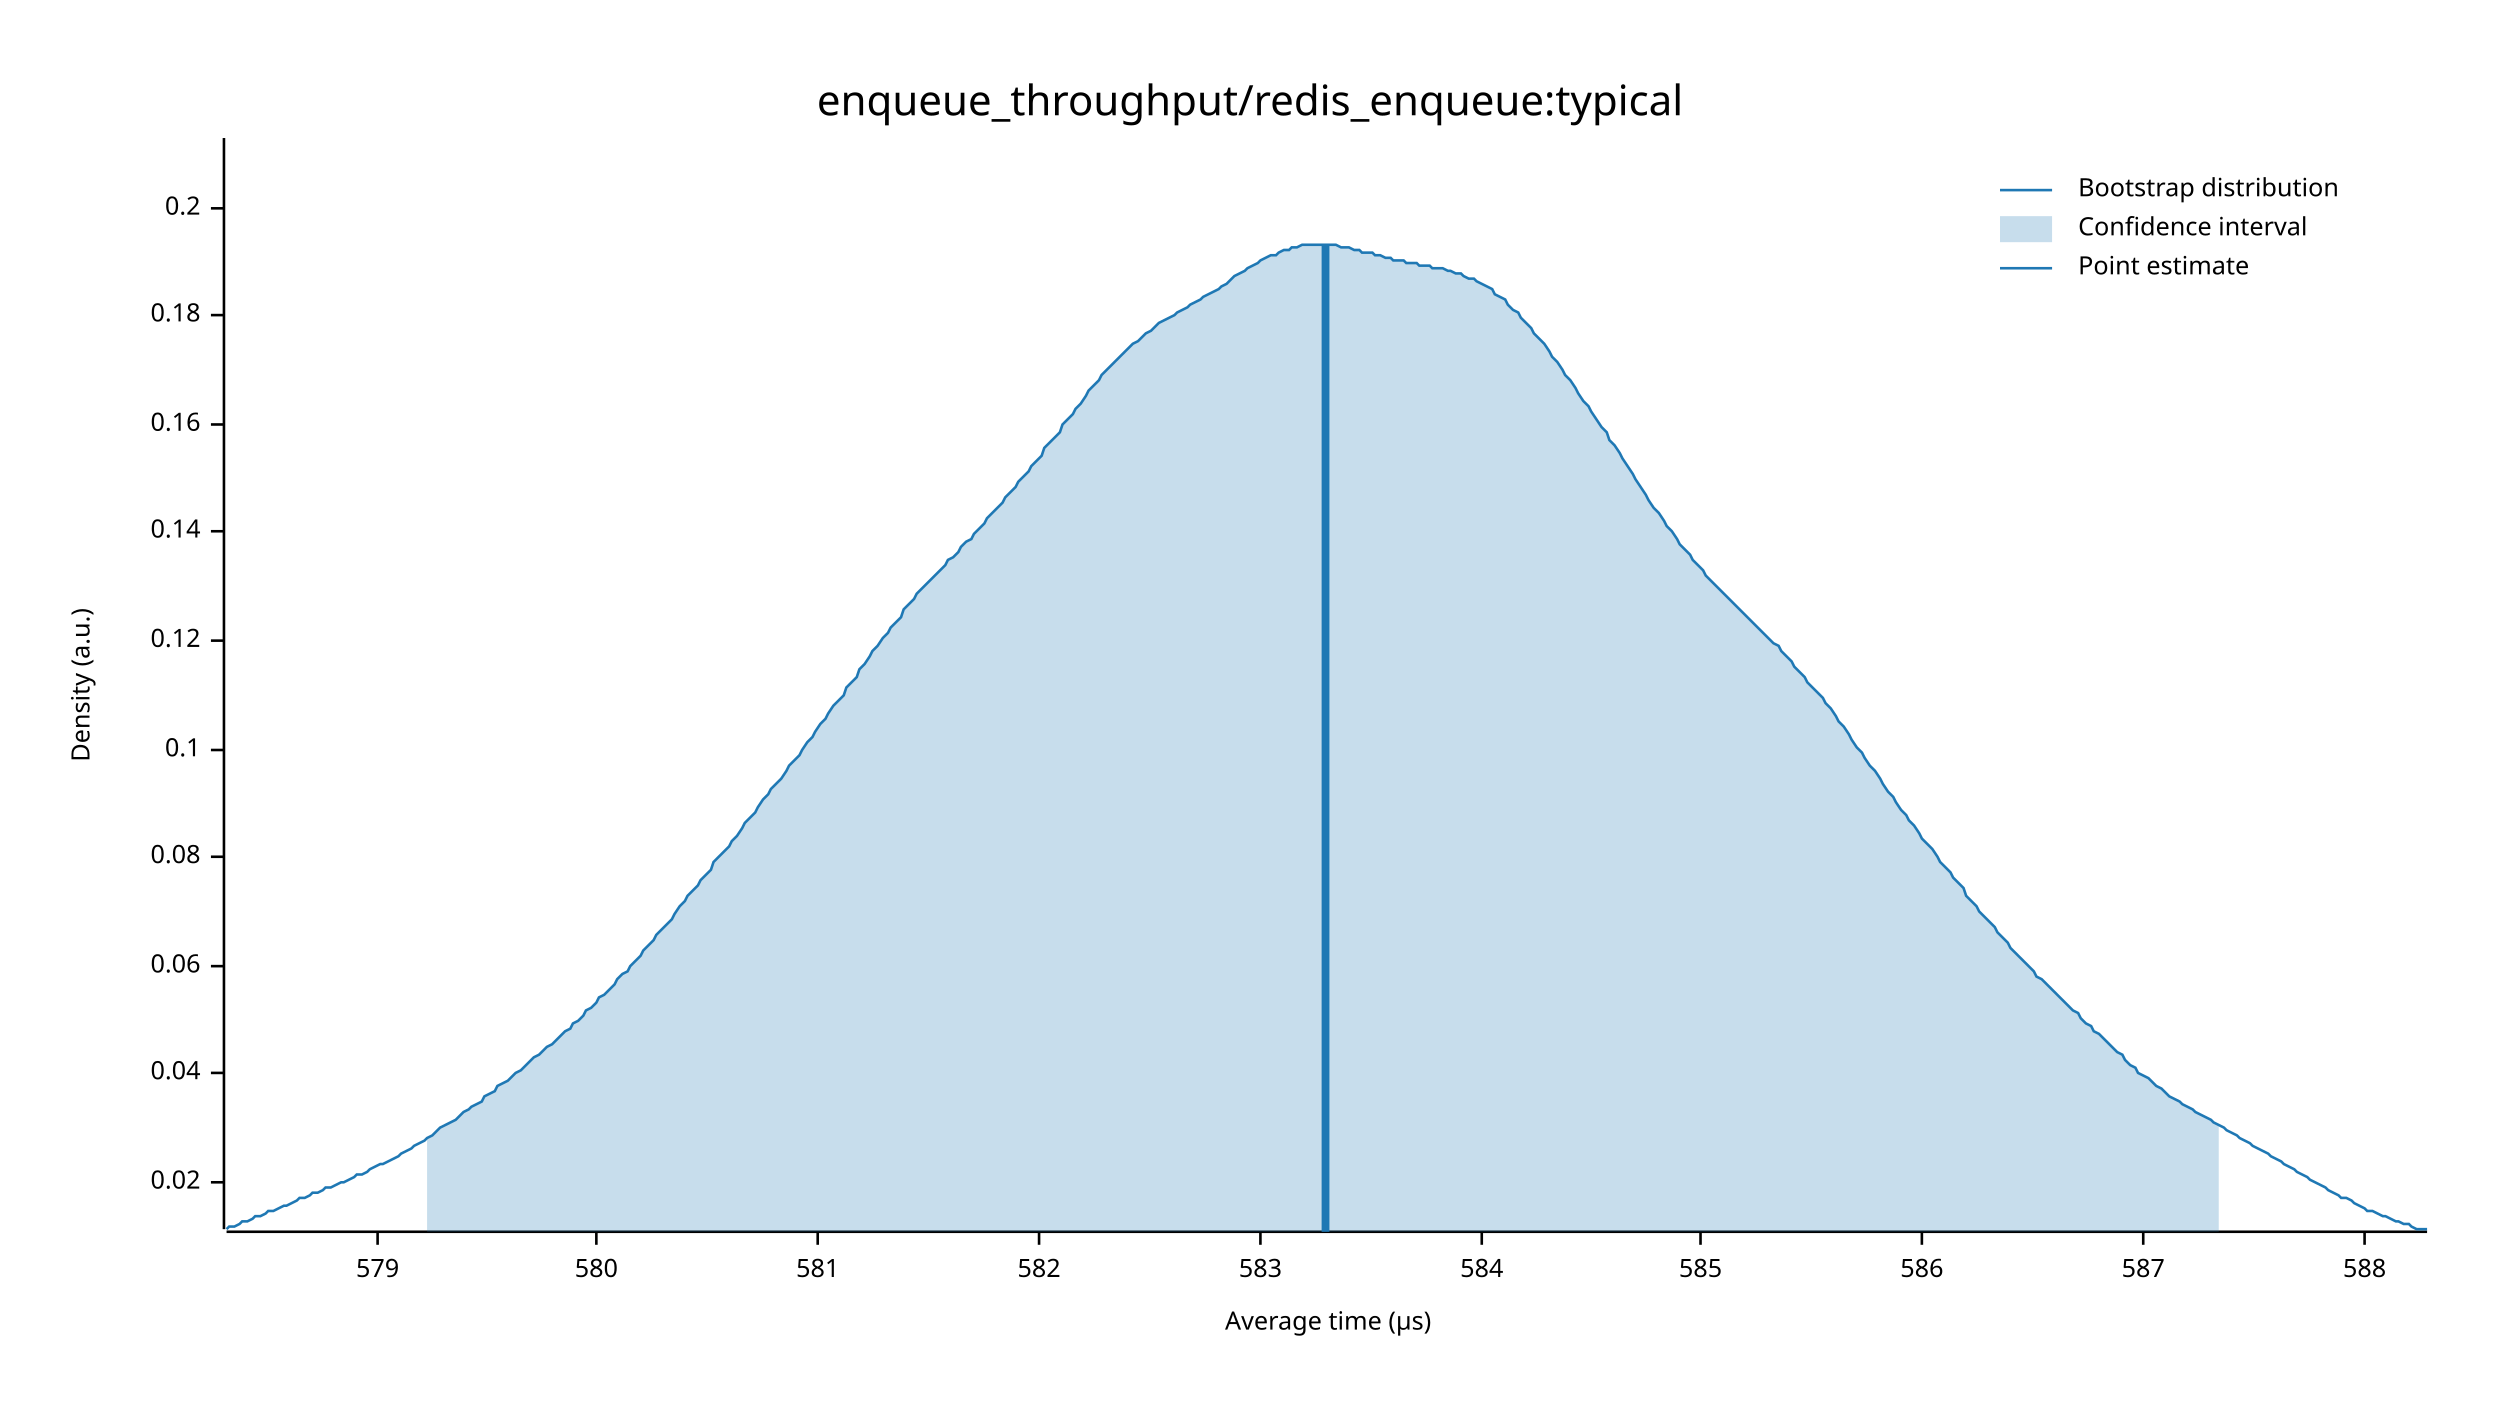
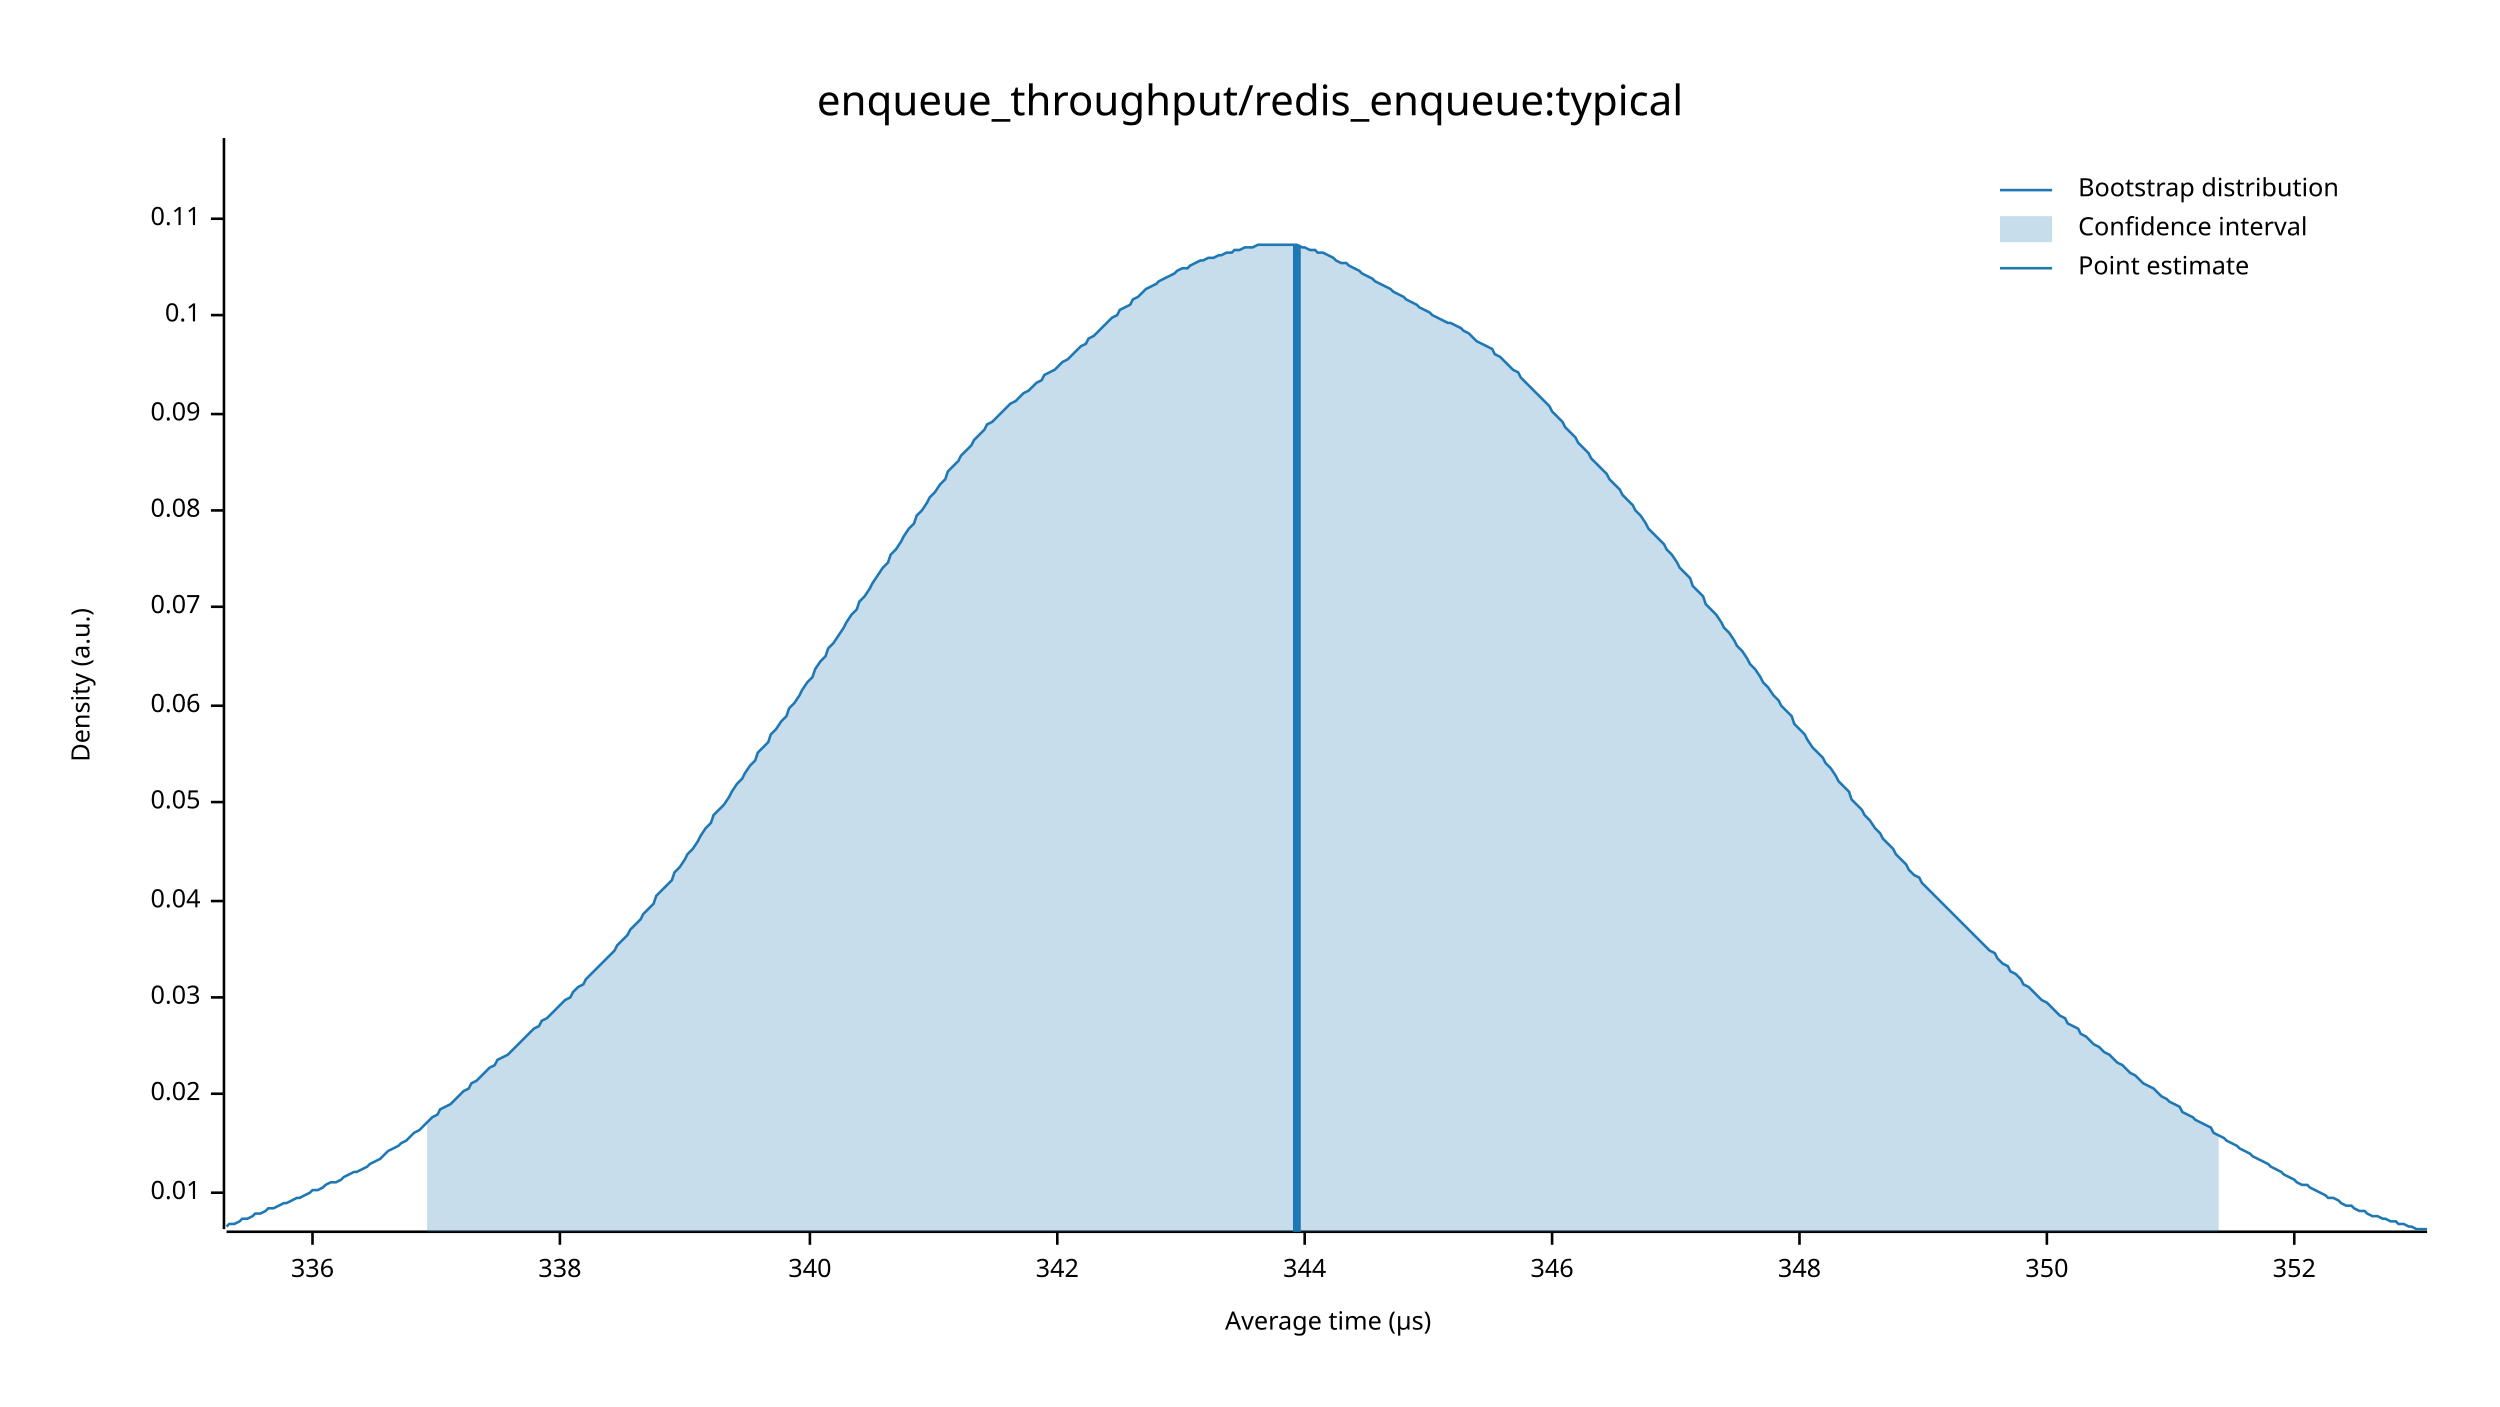
<svg xmlns="http://www.w3.org/2000/svg" width="960" height="540" viewBox="0 0 960 540">
  <text x="480" y="32" dy="0.76em" text-anchor="middle" font-family="sans-serif" font-size="16.129" opacity="1" fill="#000000">
enqueue_throughput/redis_enqueue:typical
</text>
  <text x="27" y="263" dy="0.76em" text-anchor="middle" font-family="sans-serif" font-size="9.677" opacity="1" fill="#000000" transform="rotate(270, 27, 263)">
Density (a.u.)
</text>
  <text x="510" y="513" dy="-0.5ex" text-anchor="middle" font-family="sans-serif" font-size="9.677" opacity="1" fill="#000000">
Average time (µs)
</text>
  <polyline fill="none" opacity="1" stroke="#000000" stroke-width="1" points="86,53 86,472 " />
-   <text x="77" y="454" dy="0.5ex" text-anchor="end" font-family="sans-serif" font-size="9.677" opacity="1" fill="#000000">
+   <text x="77" y="458" dy="0.5ex" text-anchor="end" font-family="sans-serif" font-size="9.677" opacity="1" fill="#000000">
+ 0.01
+ </text>
+   <polyline fill="none" opacity="1" stroke="#000000" stroke-width="1" points="81,458 86,458 " />
+   <text x="77" y="420" dy="0.5ex" text-anchor="end" font-family="sans-serif" font-size="9.677" opacity="1" fill="#000000">
0.02
</text>
-   <polyline fill="none" opacity="1" stroke="#000000" stroke-width="1" points="81,454 86,454 " />
-   <text x="77" y="412" dy="0.5ex" text-anchor="end" font-family="sans-serif" font-size="9.677" opacity="1" fill="#000000">
+   <polyline fill="none" opacity="1" stroke="#000000" stroke-width="1" points="81,420 86,420 " />
+   <text x="77" y="383" dy="0.5ex" text-anchor="end" font-family="sans-serif" font-size="9.677" opacity="1" fill="#000000">
+ 0.03
+ </text>
+   <polyline fill="none" opacity="1" stroke="#000000" stroke-width="1" points="81,383 86,383 " />
+   <text x="77" y="346" dy="0.5ex" text-anchor="end" font-family="sans-serif" font-size="9.677" opacity="1" fill="#000000">
0.04
</text>
-   <polyline fill="none" opacity="1" stroke="#000000" stroke-width="1" points="81,412 86,412 " />
-   <text x="77" y="371" dy="0.5ex" text-anchor="end" font-family="sans-serif" font-size="9.677" opacity="1" fill="#000000">
+   <polyline fill="none" opacity="1" stroke="#000000" stroke-width="1" points="81,346 86,346 " />
+   <text x="77" y="308" dy="0.5ex" text-anchor="end" font-family="sans-serif" font-size="9.677" opacity="1" fill="#000000">
+ 0.05
+ </text>
+   <polyline fill="none" opacity="1" stroke="#000000" stroke-width="1" points="81,308 86,308 " />
+   <text x="77" y="271" dy="0.5ex" text-anchor="end" font-family="sans-serif" font-size="9.677" opacity="1" fill="#000000">
0.06
</text>
-   <polyline fill="none" opacity="1" stroke="#000000" stroke-width="1" points="81,371 86,371 " />
-   <text x="77" y="329" dy="0.5ex" text-anchor="end" font-family="sans-serif" font-size="9.677" opacity="1" fill="#000000">
+   <polyline fill="none" opacity="1" stroke="#000000" stroke-width="1" points="81,271 86,271 " />
+   <text x="77" y="233" dy="0.5ex" text-anchor="end" font-family="sans-serif" font-size="9.677" opacity="1" fill="#000000">
+ 0.07
+ </text>
+   <polyline fill="none" opacity="1" stroke="#000000" stroke-width="1" points="81,233 86,233 " />
+   <text x="77" y="196" dy="0.5ex" text-anchor="end" font-family="sans-serif" font-size="9.677" opacity="1" fill="#000000">
0.08
</text>
-   <polyline fill="none" opacity="1" stroke="#000000" stroke-width="1" points="81,329 86,329 " />
-   <text x="77" y="288" dy="0.5ex" text-anchor="end" font-family="sans-serif" font-size="9.677" opacity="1" fill="#000000">
+   <polyline fill="none" opacity="1" stroke="#000000" stroke-width="1" points="81,196 86,196 " />
+   <text x="77" y="159" dy="0.5ex" text-anchor="end" font-family="sans-serif" font-size="9.677" opacity="1" fill="#000000">
+ 0.09
+ </text>
+   <polyline fill="none" opacity="1" stroke="#000000" stroke-width="1" points="81,159 86,159 " />
+   <text x="77" y="121" dy="0.5ex" text-anchor="end" font-family="sans-serif" font-size="9.677" opacity="1" fill="#000000">
0.1
</text>
-   <polyline fill="none" opacity="1" stroke="#000000" stroke-width="1" points="81,288 86,288 " />
-   <text x="77" y="246" dy="0.5ex" text-anchor="end" font-family="sans-serif" font-size="9.677" opacity="1" fill="#000000">
- 0.12
+   <polyline fill="none" opacity="1" stroke="#000000" stroke-width="1" points="81,121 86,121 " />
+   <text x="77" y="84" dy="0.5ex" text-anchor="end" font-family="sans-serif" font-size="9.677" opacity="1" fill="#000000">
+ 0.11
</text>
-   <polyline fill="none" opacity="1" stroke="#000000" stroke-width="1" points="81,246 86,246 " />
-   <text x="77" y="204" dy="0.5ex" text-anchor="end" font-family="sans-serif" font-size="9.677" opacity="1" fill="#000000">
- 0.14
+   <polyline fill="none" opacity="1" stroke="#000000" stroke-width="1" points="81,84 86,84 " />
+   <polyline fill="none" opacity="1" stroke="#000000" stroke-width="1" points="87,473 932,473 " />
+   <text x="120" y="483" dy="0.76em" text-anchor="middle" font-family="sans-serif" font-size="9.677" opacity="1" fill="#000000">
+ 336
</text>
-   <polyline fill="none" opacity="1" stroke="#000000" stroke-width="1" points="81,204 86,204 " />
-   <text x="77" y="163" dy="0.5ex" text-anchor="end" font-family="sans-serif" font-size="9.677" opacity="1" fill="#000000">
- 0.16
+   <polyline fill="none" opacity="1" stroke="#000000" stroke-width="1" points="120,473 120,478 " />
+   <text x="215" y="483" dy="0.76em" text-anchor="middle" font-family="sans-serif" font-size="9.677" opacity="1" fill="#000000">
+ 338
</text>
-   <polyline fill="none" opacity="1" stroke="#000000" stroke-width="1" points="81,163 86,163 " />
-   <text x="77" y="121" dy="0.5ex" text-anchor="end" font-family="sans-serif" font-size="9.677" opacity="1" fill="#000000">
- 0.18
+   <polyline fill="none" opacity="1" stroke="#000000" stroke-width="1" points="215,473 215,478 " />
+   <text x="311" y="483" dy="0.76em" text-anchor="middle" font-family="sans-serif" font-size="9.677" opacity="1" fill="#000000">
+ 340
</text>
-   <polyline fill="none" opacity="1" stroke="#000000" stroke-width="1" points="81,121 86,121 " />
-   <text x="77" y="80" dy="0.5ex" text-anchor="end" font-family="sans-serif" font-size="9.677" opacity="1" fill="#000000">
- 0.2
+   <polyline fill="none" opacity="1" stroke="#000000" stroke-width="1" points="311,473 311,478 " />
+   <text x="406" y="483" dy="0.76em" text-anchor="middle" font-family="sans-serif" font-size="9.677" opacity="1" fill="#000000">
+ 342
</text>
-   <polyline fill="none" opacity="1" stroke="#000000" stroke-width="1" points="81,80 86,80 " />
-   <polyline fill="none" opacity="1" stroke="#000000" stroke-width="1" points="87,473 932,473 " />
-   <text x="145" y="483" dy="0.76em" text-anchor="middle" font-family="sans-serif" font-size="9.677" opacity="1" fill="#000000">
- 579
+   <polyline fill="none" opacity="1" stroke="#000000" stroke-width="1" points="406,473 406,478 " />
+   <text x="501" y="483" dy="0.76em" text-anchor="middle" font-family="sans-serif" font-size="9.677" opacity="1" fill="#000000">
+ 344
</text>
-   <polyline fill="none" opacity="1" stroke="#000000" stroke-width="1" points="145,473 145,478 " />
-   <text x="229" y="483" dy="0.76em" text-anchor="middle" font-family="sans-serif" font-size="9.677" opacity="1" fill="#000000">
- 580
+   <polyline fill="none" opacity="1" stroke="#000000" stroke-width="1" points="501,473 501,478 " />
+   <text x="596" y="483" dy="0.76em" text-anchor="middle" font-family="sans-serif" font-size="9.677" opacity="1" fill="#000000">
+ 346
</text>
-   <polyline fill="none" opacity="1" stroke="#000000" stroke-width="1" points="229,473 229,478 " />
-   <text x="314" y="483" dy="0.76em" text-anchor="middle" font-family="sans-serif" font-size="9.677" opacity="1" fill="#000000">
- 581
+   <polyline fill="none" opacity="1" stroke="#000000" stroke-width="1" points="596,473 596,478 " />
+   <text x="691" y="483" dy="0.76em" text-anchor="middle" font-family="sans-serif" font-size="9.677" opacity="1" fill="#000000">
+ 348
</text>
-   <polyline fill="none" opacity="1" stroke="#000000" stroke-width="1" points="314,473 314,478 " />
-   <text x="399" y="483" dy="0.76em" text-anchor="middle" font-family="sans-serif" font-size="9.677" opacity="1" fill="#000000">
- 582
+   <polyline fill="none" opacity="1" stroke="#000000" stroke-width="1" points="691,473 691,478 " />
+   <text x="786" y="483" dy="0.76em" text-anchor="middle" font-family="sans-serif" font-size="9.677" opacity="1" fill="#000000">
+ 350
</text>
-   <polyline fill="none" opacity="1" stroke="#000000" stroke-width="1" points="399,473 399,478 " />
-   <text x="484" y="483" dy="0.76em" text-anchor="middle" font-family="sans-serif" font-size="9.677" opacity="1" fill="#000000">
- 583
+   <polyline fill="none" opacity="1" stroke="#000000" stroke-width="1" points="786,473 786,478 " />
+   <text x="881" y="483" dy="0.76em" text-anchor="middle" font-family="sans-serif" font-size="9.677" opacity="1" fill="#000000">
+ 352
</text>
-   <polyline fill="none" opacity="1" stroke="#000000" stroke-width="1" points="484,473 484,478 " />
-   <text x="569" y="483" dy="0.76em" text-anchor="middle" font-family="sans-serif" font-size="9.677" opacity="1" fill="#000000">
- 584
- </text>
-   <polyline fill="none" opacity="1" stroke="#000000" stroke-width="1" points="569,473 569,478 " />
-   <text x="653" y="483" dy="0.76em" text-anchor="middle" font-family="sans-serif" font-size="9.677" opacity="1" fill="#000000">
- 585
- </text>
-   <polyline fill="none" opacity="1" stroke="#000000" stroke-width="1" points="653,473 653,478 " />
-   <text x="738" y="483" dy="0.76em" text-anchor="middle" font-family="sans-serif" font-size="9.677" opacity="1" fill="#000000">
- 586
- </text>
-   <polyline fill="none" opacity="1" stroke="#000000" stroke-width="1" points="738,473 738,478 " />
-   <text x="823" y="483" dy="0.76em" text-anchor="middle" font-family="sans-serif" font-size="9.677" opacity="1" fill="#000000">
- 587
- </text>
-   <polyline fill="none" opacity="1" stroke="#000000" stroke-width="1" points="823,473 823,478 " />
-   <text x="908" y="483" dy="0.76em" text-anchor="middle" font-family="sans-serif" font-size="9.677" opacity="1" fill="#000000">
- 588
- </text>
-   <polyline fill="none" opacity="1" stroke="#000000" stroke-width="1" points="908,473 908,478 " />
-   <polyline fill="none" opacity="1" stroke="#1F78B4" stroke-width="1" points="87,472 88,471 90,471 92,470 93,469 95,469 97,468 98,467 100,467 102,466 103,465 105,465 107,464 109,463 110,463 112,462 114,461 115,460 117,460 119,459 120,458 122,458 124,457 125,456 127,456 129,455 131,454 132,454 134,453 136,452 137,451 139,451 141,450 142,449 144,448 146,447 147,447 149,446 151,445 153,444 154,443 156,442 158,441 159,440 161,439 163,438 164,437 166,436 168,434 169,433 171,432 173,431 175,430 176,429 178,427 180,426 181,425 183,424 185,423 186,421 188,420 190,419 191,417 193,416 195,415 197,413 198,412 200,411 202,409 203,408 205,406 207,405 208,404 210,402 212,401 214,399 215,398 217,396 219,395 220,393 222,392 224,390 225,388 227,387 229,385 230,383 232,382 234,380 236,378 237,376 239,374 241,373 242,371 244,369 246,367 247,365 249,363 251,361 252,359 254,357 256,355 258,353 259,351 261,348 263,346 264,344 266,342 268,340 269,338 271,336 273,334 274,331 276,329 278,327 280,325 281,323 283,321 285,318 286,316 288,314 290,312 291,310 293,307 295,305 296,303 298,301 300,299 302,296 303,294 305,292 307,290 308,288 310,285 312,283 313,281 315,278 317,276 318,274 320,271 322,269 324,267 325,264 327,262 329,260 330,257 332,255 334,252 335,250 337,248 339,245 341,243 342,241 344,239 346,237 347,234 349,232 351,230 352,228 354,226 356,224 357,223 359,221 361,219 363,217 364,215 366,214 368,212 369,210 371,208 373,207 374,205 376,203 378,201 379,199 381,197 383,195 385,193 386,191 388,189 390,187 391,185 393,183 395,181 396,179 398,177 400,175 401,172 403,170 405,168 407,166 408,163 410,161 412,159 413,157 415,155 417,152 418,150 420,148 422,146 423,144 425,142 427,140 429,138 430,137 432,135 434,133 435,132 437,131 439,129 440,128 442,127 444,125 445,124 447,123 449,122 451,121 452,120 454,119 456,118 457,117 459,116 461,115 462,114 464,113 466,112 468,111 469,110 471,109 473,107 474,106 476,105 478,104 479,103 481,102 483,101 484,100 486,99 488,98 490,98 491,97 493,96 495,96 496,95 498,95 500,94 501,94 503,94 505,94 506,94 508,94 510,94 512,94 513,94 515,95 517,95 518,95 520,96 522,96 523,97 525,97 527,97 528,98 530,98 532,99 534,99 535,100 537,100 539,100 540,101 542,101 544,101 545,102 547,102 549,102 550,103 552,103 554,103 556,104 557,104 559,105 561,105 562,106 564,107 566,107 567,108 569,109 571,110 573,111 574,113 576,114 578,115 579,117 581,119 583,120 584,122 586,124 588,126 589,128 591,130 593,132 595,135 596,137 598,139 600,142 601,144 603,146 605,149 606,151 608,154 610,156 611,158 613,161 615,164 617,166 618,169 620,171 622,174 623,176 625,179 627,182 628,184 630,187 632,190 633,192 635,195 637,197 639,200 640,202 642,204 644,207 645,209 647,211 649,213 650,215 652,217 654,219 655,221 657,223 659,225 661,227 662,228 664,230 666,232 667,233 669,235 671,237 672,238 674,240 676,242 677,243 679,245 681,247 683,248 684,250 686,252 688,254 689,256 691,258 693,260 694,262 696,264 698,266 700,268 701,270 703,272 705,275 706,277 708,279 710,282 711,284 713,287 715,289 716,291 718,294 720,296 722,299 723,301 725,304 727,306 728,308 730,311 732,313 733,315 735,317 737,320 738,322 740,324 742,326 744,329 745,331 747,333 749,335 750,337 752,339 754,341 755,344 757,346 759,348 760,350 762,352 764,354 766,356 767,358 769,360 771,362 772,364 774,366 776,368 777,369 779,371 781,373 782,375 784,376 786,378 788,380 789,381 791,383 793,385 794,386 796,388 798,389 799,391 801,393 803,394 804,396 806,397 808,399 810,401 811,402 813,404 815,405 816,407 818,409 820,410 821,412 823,413 825,414 827,416 828,417 830,418 832,420 833,421 835,422 837,423 838,424 840,425 842,426 843,427 845,428 847,429 849,430 850,431 852,432 854,433 855,434 857,435 859,436 860,437 862,438 864,439 865,440 867,441 869,442 871,443 872,444 874,445 876,446 877,447 879,448 881,449 882,450 884,451 886,452 887,453 889,454 891,455 893,456 894,457 896,458 898,459 899,460 901,460 903,461 904,462 906,463 908,464 909,465 911,465 913,466 915,467 916,467 918,468 920,469 921,469 923,470 925,470 926,471 928,472 930,472 932,472 " />
-   <polygon opacity="0.25" fill="#1F78B4" points="164,437 166,436 168,434 169,433 171,432 173,431 175,430 176,429 178,427 180,426 181,425 183,424 185,423 186,421 188,420 190,419 191,417 193,416 195,415 197,413 198,412 200,411 202,409 203,408 205,406 207,405 208,404 210,402 212,401 214,399 215,398 217,396 219,395 220,393 222,392 224,390 225,388 227,387 229,385 230,383 232,382 234,380 236,378 237,376 239,374 241,373 242,371 244,369 246,367 247,365 249,363 251,361 252,359 254,357 256,355 258,353 259,351 261,348 263,346 264,344 266,342 268,340 269,338 271,336 273,334 274,331 276,329 278,327 280,325 281,323 283,321 285,318 286,316 288,314 290,312 291,310 293,307 295,305 296,303 298,301 300,299 302,296 303,294 305,292 307,290 308,288 310,285 312,283 313,281 315,278 317,276 318,274 320,271 322,269 324,267 325,264 327,262 329,260 330,257 332,255 334,252 335,250 337,248 339,245 341,243 342,241 344,239 346,237 347,234 349,232 351,230 352,228 354,226 356,224 357,223 359,221 361,219 363,217 364,215 366,214 368,212 369,210 371,208 373,207 374,205 376,203 378,201 379,199 381,197 383,195 385,193 386,191 388,189 390,187 391,185 393,183 395,181 396,179 398,177 400,175 401,172 403,170 405,168 407,166 408,163 410,161 412,159 413,157 415,155 417,152 418,150 420,148 422,146 423,144 425,142 427,140 429,138 430,137 432,135 434,133 435,132 437,131 439,129 440,128 442,127 444,125 445,124 447,123 449,122 451,121 452,120 454,119 456,118 457,117 459,116 461,115 462,114 464,113 466,112 468,111 469,110 471,109 473,107 474,106 476,105 478,104 479,103 481,102 483,101 484,100 486,99 488,98 490,98 491,97 493,96 495,96 496,95 498,95 500,94 501,94 503,94 505,94 506,94 508,94 510,94 512,94 513,94 515,95 517,95 518,95 520,96 522,96 523,97 525,97 527,97 528,98 530,98 532,99 534,99 535,100 537,100 539,100 540,101 542,101 544,101 545,102 547,102 549,102 550,103 552,103 554,103 556,104 557,104 559,105 561,105 562,106 564,107 566,107 567,108 569,109 571,110 573,111 574,113 576,114 578,115 579,117 581,119 583,120 584,122 586,124 588,126 589,128 591,130 593,132 595,135 596,137 598,139 600,142 601,144 603,146 605,149 606,151 608,154 610,156 611,158 613,161 615,164 617,166 618,169 620,171 622,174 623,176 625,179 627,182 628,184 630,187 632,190 633,192 635,195 637,197 639,200 640,202 642,204 644,207 645,209 647,211 649,213 650,215 652,217 654,219 655,221 657,223 659,225 661,227 662,228 664,230 666,232 667,233 669,235 671,237 672,238 674,240 676,242 677,243 679,245 681,247 683,248 684,250 686,252 688,254 689,256 691,258 693,260 694,262 696,264 698,266 700,268 701,270 703,272 705,275 706,277 708,279 710,282 711,284 713,287 715,289 716,291 718,294 720,296 722,299 723,301 725,304 727,306 728,308 730,311 732,313 733,315 735,317 737,320 738,322 740,324 742,326 744,329 745,331 747,333 749,335 750,337 752,339 754,341 755,344 757,346 759,348 760,350 762,352 764,354 766,356 767,358 769,360 771,362 772,364 774,366 776,368 777,369 779,371 781,373 782,375 784,376 786,378 788,380 789,381 791,383 793,385 794,386 796,388 798,389 799,391 801,393 803,394 804,396 806,397 808,399 810,401 811,402 813,404 815,405 816,407 818,409 820,410 821,412 823,413 825,414 827,416 828,417 830,418 832,420 833,421 835,422 837,423 838,424 840,425 842,426 843,427 845,428 847,429 849,430 850,431 852,432 852,473 164,473 " />
-   <polyline fill="none" opacity="1" stroke="#1F78B4" stroke-width="3" points="509,473 509,94 " />
+   <polyline fill="none" opacity="1" stroke="#000000" stroke-width="1" points="881,473 881,478 " />
+   <polyline fill="none" opacity="1" stroke="#1F78B4" stroke-width="1" points="87,471 88,470 90,470 92,469 93,468 95,468 97,467 98,466 100,466 102,465 103,464 105,464 107,463 109,462 110,462 112,461 114,460 115,460 117,459 119,458 120,457 122,457 124,456 125,455 127,454 129,454 131,453 132,452 134,451 136,450 137,450 139,449 141,448 142,447 144,446 146,445 147,444 149,442 151,441 153,440 154,439 156,438 158,436 159,435 161,434 163,432 164,431 166,429 168,428 169,426 171,425 173,424 175,422 176,421 178,419 180,418 181,416 183,415 185,413 186,412 188,410 190,409 191,407 193,406 195,405 197,403 198,402 200,400 202,398 203,397 205,395 207,394 208,392 210,391 212,389 214,387 215,386 217,384 219,383 220,381 222,379 224,378 225,376 227,374 229,372 230,371 232,369 234,367 236,365 237,363 239,361 241,359 242,357 244,355 246,353 247,351 249,349 251,347 252,344 254,342 256,340 258,338 259,335 261,333 263,330 264,328 266,326 268,323 269,321 271,318 273,316 274,313 276,311 278,309 280,306 281,304 283,301 285,299 286,297 288,294 290,292 291,289 293,287 295,285 296,282 298,280 300,277 302,275 303,272 305,270 307,267 308,265 310,262 312,260 313,257 315,254 317,252 318,249 320,247 322,244 324,241 325,239 327,236 329,234 330,231 332,229 334,226 335,224 337,221 339,218 341,216 342,213 344,211 346,208 347,206 349,203 351,201 352,198 354,196 356,193 357,191 359,189 361,186 363,184 364,181 366,179 368,177 369,175 371,173 373,171 374,169 376,167 378,165 379,163 381,162 383,160 385,158 386,157 388,155 390,154 391,153 393,151 395,150 396,149 398,147 400,146 401,144 403,143 405,142 407,140 408,139 410,138 412,136 413,135 415,133 417,132 418,130 420,129 422,127 423,126 425,124 427,122 429,121 430,119 432,118 434,117 435,115 437,114 439,112 440,111 442,110 444,109 445,108 447,107 449,106 451,105 452,104 454,103 456,103 457,102 459,101 461,100 462,100 464,99 466,99 468,98 469,98 471,97 473,97 474,96 476,96 478,95 479,95 481,95 483,94 484,94 486,94 488,94 490,94 491,94 493,94 495,94 496,94 498,94 500,95 501,95 503,96 505,96 506,97 508,97 510,98 512,99 513,100 515,101 517,101 518,102 520,103 522,104 523,105 525,106 527,107 528,108 530,109 532,110 534,111 535,112 537,113 539,114 540,115 542,116 544,117 545,118 547,119 549,120 550,121 552,122 554,123 556,124 557,124 559,125 561,126 562,127 564,128 566,130 567,131 569,132 571,133 573,134 574,136 576,137 578,139 579,140 581,142 583,143 584,145 586,147 588,149 589,150 591,152 593,154 595,156 596,158 598,160 600,162 601,164 603,166 605,168 606,170 608,172 610,174 611,176 613,178 615,180 617,182 618,184 620,186 622,188 623,190 625,192 627,194 628,196 630,198 632,201 633,203 635,205 637,207 639,209 640,211 642,213 644,216 645,218 647,220 649,222 650,225 652,227 654,229 655,232 657,234 659,236 661,239 662,241 664,243 666,246 667,248 669,250 671,253 672,255 674,257 676,260 677,262 679,264 681,267 683,269 684,271 686,273 688,275 689,278 691,280 693,282 694,284 696,287 698,289 700,291 701,293 703,295 705,298 706,300 708,302 710,304 711,307 713,309 715,311 716,313 718,315 720,318 722,320 723,322 725,324 727,326 728,328 730,330 732,332 733,334 735,336 737,337 738,339 740,341 742,343 744,345 745,346 747,348 749,350 750,351 752,353 754,355 755,356 757,358 759,360 760,361 762,363 764,365 766,366 767,368 769,370 771,371 772,373 774,374 776,376 777,378 779,379 781,381 782,382 784,384 786,385 788,387 789,388 791,390 793,391 794,393 796,394 798,395 799,397 801,398 803,400 804,401 806,402 808,404 810,405 811,406 813,408 815,409 816,410 818,412 820,413 821,414 823,416 825,417 827,418 828,419 830,421 832,422 833,423 835,424 837,425 838,427 840,428 842,429 843,430 845,431 847,432 849,433 850,435 852,436 854,437 855,438 857,439 859,440 860,441 862,442 864,443 865,444 867,445 869,446 871,447 872,448 874,449 876,450 877,451 879,452 881,453 882,454 884,455 886,455 887,456 889,457 891,458 893,459 894,460 896,460 898,461 899,462 901,463 903,463 904,464 906,465 908,465 909,466 911,467 913,467 915,468 916,468 918,469 920,469 921,470 923,470 925,471 926,471 928,472 930,472 932,472 " />
+   <polygon opacity="0.25" fill="#1F78B4" points="164,431 166,429 168,428 169,426 171,425 173,424 175,422 176,421 178,419 180,418 181,416 183,415 185,413 186,412 188,410 190,409 191,407 193,406 195,405 197,403 198,402 200,400 202,398 203,397 205,395 207,394 208,392 210,391 212,389 214,387 215,386 217,384 219,383 220,381 222,379 224,378 225,376 227,374 229,372 230,371 232,369 234,367 236,365 237,363 239,361 241,359 242,357 244,355 246,353 247,351 249,349 251,347 252,344 254,342 256,340 258,338 259,335 261,333 263,330 264,328 266,326 268,323 269,321 271,318 273,316 274,313 276,311 278,309 280,306 281,304 283,301 285,299 286,297 288,294 290,292 291,289 293,287 295,285 296,282 298,280 300,277 302,275 303,272 305,270 307,267 308,265 310,262 312,260 313,257 315,254 317,252 318,249 320,247 322,244 324,241 325,239 327,236 329,234 330,231 332,229 334,226 335,224 337,221 339,218 341,216 342,213 344,211 346,208 347,206 349,203 351,201 352,198 354,196 356,193 357,191 359,189 361,186 363,184 364,181 366,179 368,177 369,175 371,173 373,171 374,169 376,167 378,165 379,163 381,162 383,160 385,158 386,157 388,155 390,154 391,153 393,151 395,150 396,149 398,147 400,146 401,144 403,143 405,142 407,140 408,139 410,138 412,136 413,135 415,133 417,132 418,130 420,129 422,127 423,126 425,124 427,122 429,121 430,119 432,118 434,117 435,115 437,114 439,112 440,111 442,110 444,109 445,108 447,107 449,106 451,105 452,104 454,103 456,103 457,102 459,101 461,100 462,100 464,99 466,99 468,98 469,98 471,97 473,97 474,96 476,96 478,95 479,95 481,95 483,94 484,94 486,94 488,94 490,94 491,94 493,94 495,94 496,94 498,94 500,95 501,95 503,96 505,96 506,97 508,97 510,98 512,99 513,100 515,101 517,101 518,102 520,103 522,104 523,105 525,106 527,107 528,108 530,109 532,110 534,111 535,112 537,113 539,114 540,115 542,116 544,117 545,118 547,119 549,120 550,121 552,122 554,123 556,124 557,124 559,125 561,126 562,127 564,128 566,130 567,131 569,132 571,133 573,134 574,136 576,137 578,139 579,140 581,142 583,143 584,145 586,147 588,149 589,150 591,152 593,154 595,156 596,158 598,160 600,162 601,164 603,166 605,168 606,170 608,172 610,174 611,176 613,178 615,180 617,182 618,184 620,186 622,188 623,190 625,192 627,194 628,196 630,198 632,201 633,203 635,205 637,207 639,209 640,211 642,213 644,216 645,218 647,220 649,222 650,225 652,227 654,229 655,232 657,234 659,236 661,239 662,241 664,243 666,246 667,248 669,250 671,253 672,255 674,257 676,260 677,262 679,264 681,267 683,269 684,271 686,273 688,275 689,278 691,280 693,282 694,284 696,287 698,289 700,291 701,293 703,295 705,298 706,300 708,302 710,304 711,307 713,309 715,311 716,313 718,315 720,318 722,320 723,322 725,324 727,326 728,328 730,330 732,332 733,334 735,336 737,337 738,339 740,341 742,343 744,345 745,346 747,348 749,350 750,351 752,353 754,355 755,356 757,358 759,360 760,361 762,363 764,365 766,366 767,368 769,370 771,371 772,373 774,374 776,376 777,378 779,379 781,381 782,382 784,384 786,385 788,387 789,388 791,390 793,391 794,393 796,394 798,395 799,397 801,398 803,400 804,401 806,402 808,404 810,405 811,406 813,408 815,409 816,410 818,412 820,413 821,414 823,416 825,417 827,418 828,419 830,421 832,422 833,423 835,424 837,425 838,427 840,428 842,429 843,430 845,431 847,432 849,433 850,435 852,436 852,473 164,473 " />
+   <polyline fill="none" opacity="1" stroke="#1F78B4" stroke-width="3" points="498,473 498,94 " />
  <text x="798" y="68" dy="0.76em" text-anchor="start" font-family="sans-serif" font-size="9.677" opacity="1" fill="#000000">
Bootstrap distribution
</text>
  <text x="798" y="83" dy="0.76em" text-anchor="start" font-family="sans-serif" font-size="9.677" opacity="1" fill="#000000">
Confidence interval
</text>
  <text x="798" y="98" dy="0.76em" text-anchor="start" font-family="sans-serif" font-size="9.677" opacity="1" fill="#000000">
Point estimate
</text>
  <polyline fill="none" opacity="1" stroke="#1F78B4" stroke-width="1" points="768,73 788,73 " />
  <rect x="768" y="83" width="20" height="10" opacity="0.25" fill="#1F78B4" stroke="none" />
  <polyline fill="none" opacity="1" stroke="#1F78B4" stroke-width="1" points="768,103 788,103 " />
</svg>
